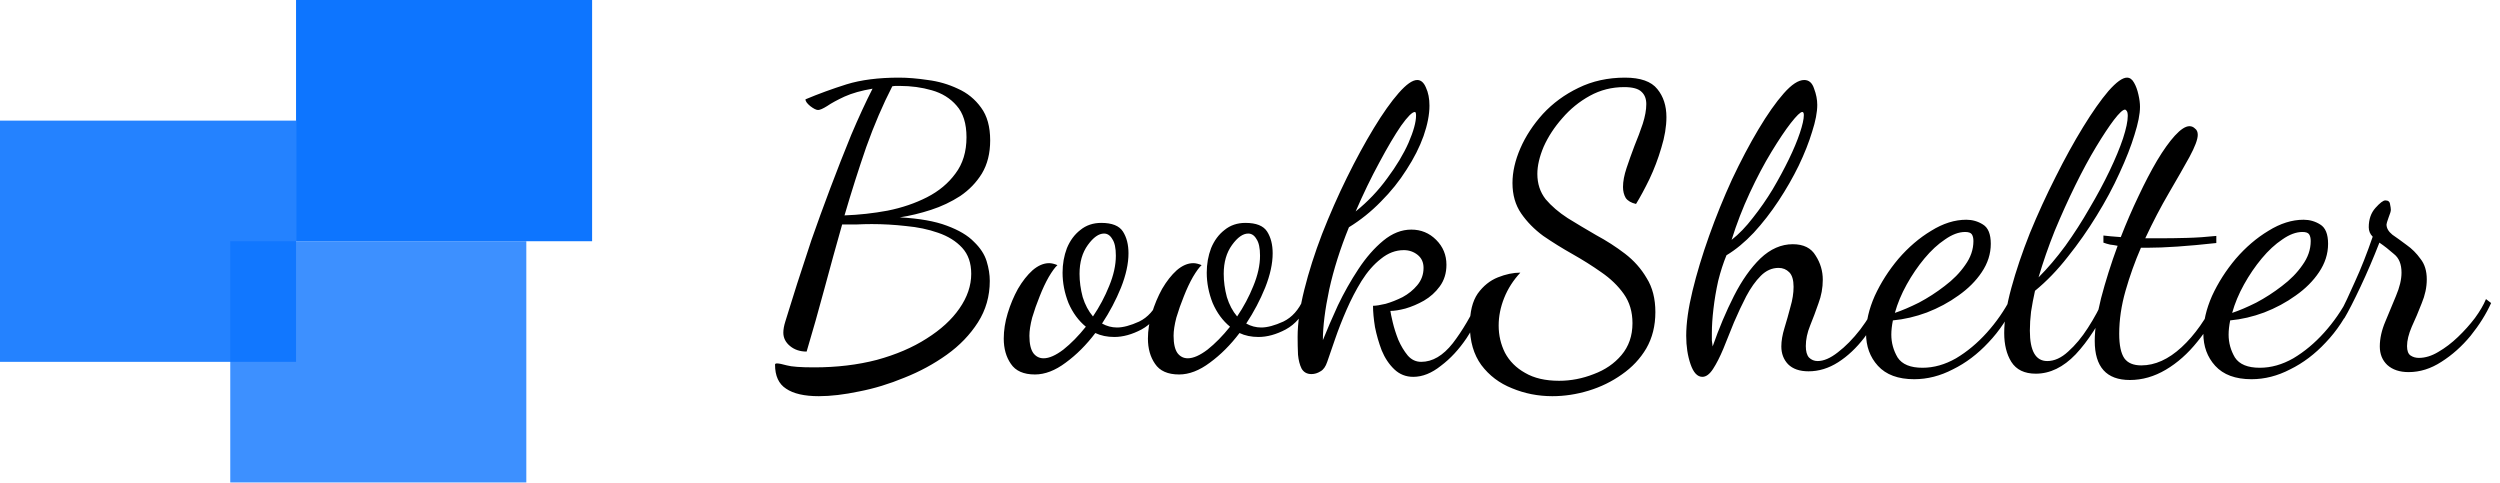
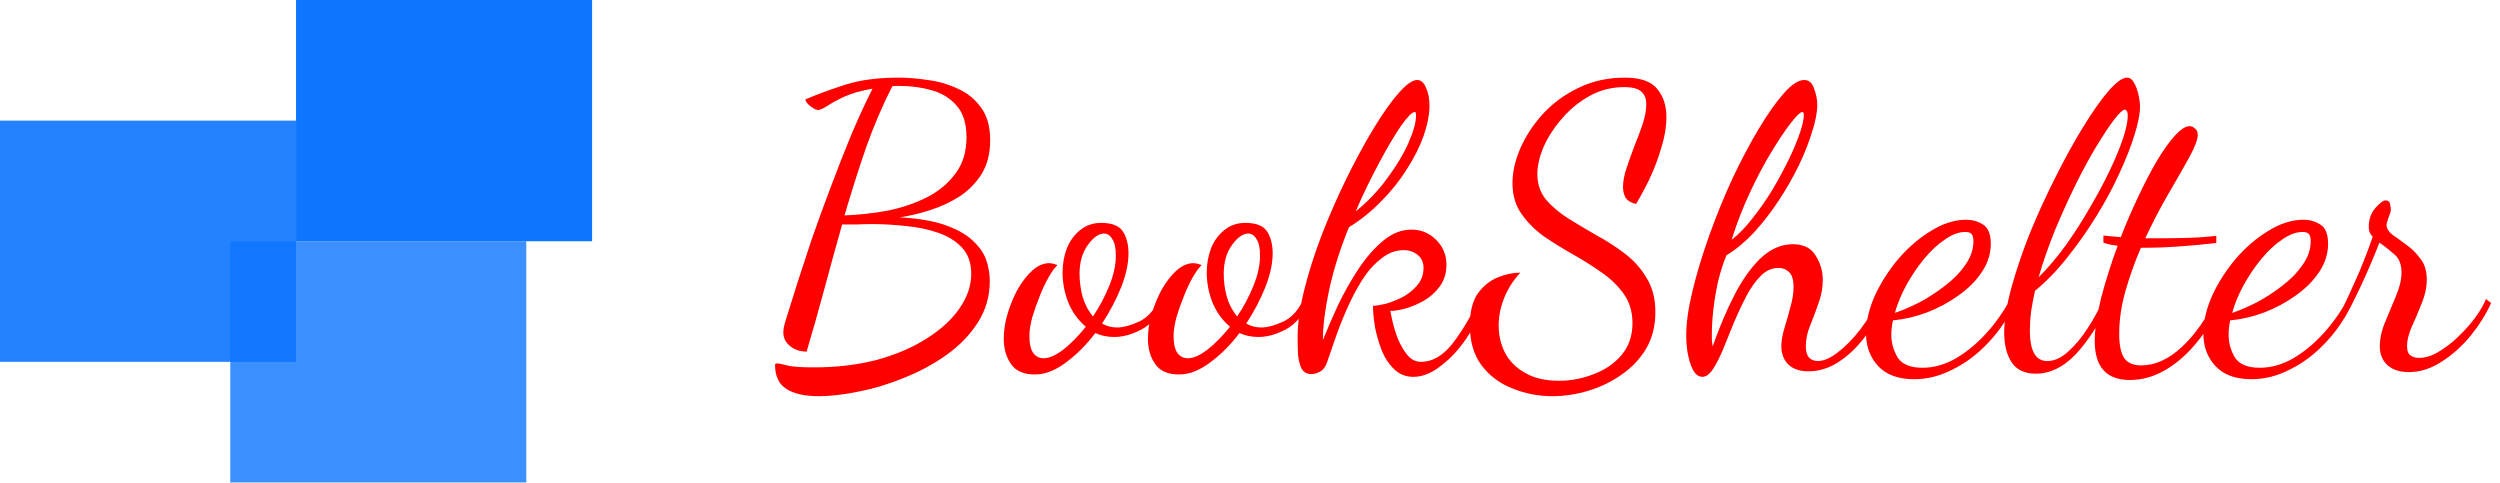
<svg xmlns="http://www.w3.org/2000/svg" width="228" height="44" viewBox="0 0 228 44" fill="none">
  <rect y="11" width="27" height="22" fill="#0D75FF" fill-opacity="0.9" />
  <rect x="27" width="27" height="22" fill="#0D75FF" />
  <rect x="21" y="22" width="27" height="22" fill="#0D75FF" fill-opacity="0.8" />
-   <path d="M74.68 36.132C73.36 36.132 72.364 35.904 71.692 35.448C71.02 35.016 70.684 34.284 70.684 33.252C70.684 33.18 70.744 33.144 70.864 33.144C71.032 33.144 71.332 33.204 71.764 33.324C72.196 33.444 73.024 33.504 74.248 33.504C76.312 33.504 78.22 33.276 79.972 32.82C81.724 32.34 83.236 31.692 84.508 30.876C85.804 30.06 86.8 29.148 87.496 28.14C88.216 27.108 88.576 26.052 88.576 24.972C88.576 23.988 88.3 23.196 87.748 22.596C87.196 21.996 86.464 21.54 85.552 21.228C84.664 20.916 83.692 20.712 82.636 20.616C81.58 20.496 80.536 20.436 79.504 20.436C79.048 20.436 78.58 20.448 78.1 20.472C77.644 20.472 77.212 20.472 76.804 20.472C76.252 22.416 75.712 24.372 75.184 26.34C74.656 28.308 74.116 30.216 73.564 32.064C72.964 32.064 72.46 31.896 72.052 31.56C71.644 31.224 71.44 30.816 71.44 30.336C71.44 30.048 71.5 29.712 71.62 29.328C71.74 28.944 71.848 28.596 71.944 28.284C72.088 27.804 72.34 27 72.7 25.872C73.06 24.744 73.492 23.424 73.996 21.912C74.524 20.4 75.1 18.816 75.724 17.16C76.348 15.504 76.984 13.884 77.632 12.3C78.304 10.716 78.952 9.312 79.576 8.088C78.568 8.256 77.716 8.496 77.02 8.808C76.348 9.12 75.82 9.408 75.436 9.672C75.052 9.912 74.776 10.032 74.608 10.032C74.44 10.032 74.2 9.912 73.888 9.672C73.6 9.432 73.456 9.228 73.456 9.06C74.656 8.556 75.904 8.1 77.2 7.692C78.52 7.284 80.116 7.08 81.988 7.08C82.78 7.08 83.656 7.152 84.616 7.296C85.576 7.416 86.488 7.68 87.352 8.088C88.216 8.472 88.924 9.048 89.476 9.816C90.028 10.56 90.304 11.556 90.304 12.804C90.304 13.98 90.052 14.988 89.548 15.828C89.044 16.644 88.384 17.328 87.568 17.88C86.752 18.408 85.864 18.828 84.904 19.14C83.944 19.452 82.996 19.68 82.06 19.824C83.836 19.92 85.264 20.172 86.344 20.58C87.448 20.988 88.276 21.48 88.828 22.056C89.404 22.608 89.788 23.196 89.98 23.82C90.172 24.444 90.268 25.044 90.268 25.62C90.268 27.012 89.908 28.272 89.188 29.4C88.468 30.528 87.52 31.512 86.344 32.352C85.168 33.192 83.884 33.888 82.492 34.44C81.1 35.016 79.72 35.436 78.352 35.7C76.984 35.988 75.76 36.132 74.68 36.132ZM77.02 19.644C78.34 19.596 79.648 19.452 80.944 19.212C82.264 18.948 83.464 18.54 84.544 17.988C85.624 17.436 86.488 16.716 87.136 15.828C87.808 14.94 88.144 13.836 88.144 12.516C88.144 11.268 87.844 10.308 87.244 9.636C86.668 8.964 85.912 8.496 84.976 8.232C84.064 7.968 83.092 7.836 82.06 7.836C81.94 7.836 81.82 7.836 81.7 7.836C81.604 7.836 81.496 7.848 81.376 7.872C80.512 9.552 79.72 11.4 79 13.416C78.304 15.432 77.644 17.508 77.02 19.644ZM94.386 34.152C93.354 34.152 92.622 33.828 92.19 33.18C91.758 32.556 91.542 31.788 91.542 30.876C91.542 30.132 91.662 29.364 91.902 28.572C92.142 27.78 92.454 27.036 92.838 26.34C93.246 25.644 93.69 25.08 94.17 24.648C94.674 24.216 95.178 24 95.682 24C95.898 24 96.15 24.06 96.438 24.18C96.222 24.372 95.958 24.732 95.646 25.26C95.358 25.764 95.082 26.352 94.818 27.024C94.554 27.672 94.326 28.32 94.134 28.968C93.966 29.616 93.882 30.168 93.882 30.624C93.882 31.344 94.002 31.872 94.242 32.208C94.482 32.52 94.794 32.676 95.178 32.676C95.682 32.676 96.282 32.412 96.978 31.884C97.674 31.332 98.358 30.636 99.03 29.796C98.358 29.244 97.83 28.524 97.446 27.636C97.086 26.724 96.906 25.8 96.906 24.864C96.906 24.072 97.038 23.328 97.302 22.632C97.59 21.936 97.998 21.384 98.526 20.976C99.054 20.544 99.69 20.328 100.434 20.328C101.418 20.328 102.078 20.592 102.414 21.12C102.75 21.648 102.918 22.308 102.918 23.1C102.918 24.036 102.69 25.08 102.234 26.232C101.778 27.36 101.202 28.452 100.506 29.508C100.938 29.748 101.394 29.868 101.874 29.868C102.426 29.868 103.098 29.688 103.89 29.328C104.682 28.944 105.294 28.26 105.726 27.276L106.158 27.636C105.678 28.764 104.994 29.568 104.106 30.048C103.242 30.504 102.414 30.732 101.622 30.732C100.974 30.732 100.398 30.612 99.894 30.372C99.078 31.452 98.178 32.352 97.194 33.072C96.234 33.792 95.298 34.152 94.386 34.152ZM99.678 28.86C100.278 27.972 100.77 27.048 101.154 26.088C101.562 25.104 101.766 24.18 101.766 23.316C101.766 22.62 101.658 22.116 101.442 21.804C101.25 21.468 100.998 21.3 100.686 21.3C100.206 21.3 99.714 21.648 99.21 22.344C98.706 23.04 98.454 23.916 98.454 24.972C98.454 25.668 98.55 26.376 98.742 27.096C98.958 27.792 99.27 28.38 99.678 28.86ZM107.535 34.152C106.503 34.152 105.771 33.828 105.339 33.18C104.907 32.556 104.691 31.788 104.691 30.876C104.691 30.132 104.811 29.364 105.051 28.572C105.291 27.78 105.603 27.036 105.987 26.34C106.395 25.644 106.839 25.08 107.319 24.648C107.823 24.216 108.327 24 108.831 24C109.047 24 109.299 24.06 109.587 24.18C109.371 24.372 109.107 24.732 108.795 25.26C108.507 25.764 108.231 26.352 107.967 27.024C107.703 27.672 107.475 28.32 107.283 28.968C107.115 29.616 107.031 30.168 107.031 30.624C107.031 31.344 107.151 31.872 107.391 32.208C107.631 32.52 107.943 32.676 108.327 32.676C108.831 32.676 109.431 32.412 110.127 31.884C110.823 31.332 111.507 30.636 112.179 29.796C111.507 29.244 110.979 28.524 110.595 27.636C110.235 26.724 110.055 25.8 110.055 24.864C110.055 24.072 110.187 23.328 110.451 22.632C110.739 21.936 111.147 21.384 111.675 20.976C112.203 20.544 112.839 20.328 113.583 20.328C114.567 20.328 115.227 20.592 115.563 21.12C115.899 21.648 116.067 22.308 116.067 23.1C116.067 24.036 115.839 25.08 115.383 26.232C114.927 27.36 114.351 28.452 113.655 29.508C114.087 29.748 114.543 29.868 115.023 29.868C115.575 29.868 116.247 29.688 117.039 29.328C117.831 28.944 118.443 28.26 118.875 27.276L119.307 27.636C118.827 28.764 118.143 29.568 117.255 30.048C116.391 30.504 115.563 30.732 114.771 30.732C114.123 30.732 113.547 30.612 113.043 30.372C112.227 31.452 111.327 32.352 110.343 33.072C109.383 33.792 108.447 34.152 107.535 34.152ZM112.827 28.86C113.427 27.972 113.919 27.048 114.303 26.088C114.711 25.104 114.915 24.18 114.915 23.316C114.915 22.62 114.807 22.116 114.591 21.804C114.399 21.468 114.147 21.3 113.835 21.3C113.355 21.3 112.863 21.648 112.359 22.344C111.855 23.04 111.603 23.916 111.603 24.972C111.603 25.668 111.699 26.376 111.891 27.096C112.107 27.792 112.419 28.38 112.827 28.86ZM128.891 34.368C128.219 34.368 127.643 34.14 127.163 33.684C126.683 33.228 126.299 32.652 126.011 31.956C125.747 31.26 125.543 30.552 125.399 29.832C125.279 29.088 125.219 28.44 125.219 27.888C125.483 27.888 125.867 27.828 126.371 27.708C126.875 27.564 127.391 27.36 127.919 27.096C128.447 26.808 128.891 26.448 129.251 26.016C129.635 25.56 129.827 25.032 129.827 24.432C129.827 23.928 129.647 23.532 129.287 23.244C128.927 22.956 128.507 22.812 128.027 22.812C127.283 22.812 126.587 23.076 125.939 23.604C125.291 24.108 124.703 24.78 124.175 25.62C123.671 26.436 123.215 27.312 122.807 28.248C122.399 29.184 122.051 30.072 121.763 30.912C121.475 31.752 121.235 32.448 121.043 33C120.899 33.432 120.695 33.72 120.431 33.864C120.167 34.032 119.891 34.116 119.603 34.116C119.195 34.116 118.895 33.948 118.703 33.612C118.535 33.276 118.427 32.856 118.379 32.352C118.355 31.824 118.343 31.284 118.343 30.732C118.343 29.484 118.547 28.044 118.955 26.412C119.363 24.78 119.903 23.088 120.575 21.336C121.271 19.56 122.027 17.844 122.843 16.188C123.659 14.532 124.475 13.032 125.291 11.688C126.107 10.344 126.863 9.276 127.559 8.484C128.255 7.692 128.819 7.296 129.251 7.296C129.587 7.296 129.851 7.524 130.043 7.98C130.259 8.436 130.367 8.988 130.367 9.636C130.367 10.452 130.187 11.376 129.827 12.408C129.467 13.416 128.951 14.436 128.279 15.468C127.631 16.5 126.851 17.472 125.939 18.384C125.051 19.296 124.079 20.076 123.023 20.724C122.231 22.668 121.631 24.564 121.223 26.412C120.839 28.236 120.647 29.772 120.647 31.02C121.031 30.06 121.487 29.004 122.015 27.852C122.567 26.7 123.191 25.596 123.887 24.54C124.583 23.484 125.339 22.62 126.155 21.948C126.971 21.276 127.823 20.94 128.711 20.94C129.599 20.94 130.355 21.252 130.979 21.876C131.603 22.5 131.915 23.256 131.915 24.144C131.915 24.912 131.711 25.572 131.303 26.124C130.919 26.652 130.439 27.084 129.863 27.42C129.311 27.732 128.747 27.972 128.171 28.14C127.619 28.284 127.163 28.356 126.803 28.356C126.827 28.548 126.899 28.896 127.019 29.4C127.139 29.904 127.307 30.432 127.523 30.984C127.763 31.536 128.051 32.016 128.387 32.424C128.723 32.808 129.131 33 129.611 33C130.643 33 131.603 32.436 132.491 31.308C133.379 30.156 134.195 28.764 134.939 27.132L135.299 27.492C134.963 28.668 134.447 29.784 133.751 30.84C133.055 31.872 132.275 32.712 131.411 33.36C130.571 34.032 129.731 34.368 128.891 34.368ZM123.635 19.284C124.739 18.396 125.699 17.388 126.515 16.26C127.355 15.132 128.003 14.052 128.459 13.02C128.915 11.964 129.143 11.136 129.143 10.536C129.143 10.32 129.107 10.212 129.035 10.212C128.795 10.212 128.375 10.632 127.775 11.472C127.199 12.312 126.539 13.428 125.795 14.82C125.051 16.188 124.331 17.676 123.635 19.284ZM141.574 36.132C140.278 36.132 139.054 35.892 137.902 35.412C136.75 34.956 135.814 34.248 135.094 33.288C134.398 32.328 134.05 31.128 134.05 29.688C134.05 28.44 134.29 27.468 134.77 26.772C135.274 26.076 135.886 25.584 136.606 25.296C137.326 25.008 138.01 24.864 138.658 24.864C138.01 25.56 137.518 26.328 137.182 27.168C136.846 28.008 136.678 28.848 136.678 29.688C136.678 30.576 136.87 31.404 137.254 32.172C137.662 32.94 138.274 33.552 139.09 34.008C139.906 34.488 140.938 34.728 142.186 34.728C143.266 34.728 144.322 34.524 145.354 34.116C146.386 33.732 147.226 33.156 147.874 32.388C148.546 31.596 148.882 30.624 148.882 29.472C148.882 28.44 148.618 27.552 148.09 26.808C147.562 26.064 146.878 25.404 146.038 24.828C145.222 24.252 144.346 23.7 143.41 23.172C142.474 22.644 141.586 22.092 140.746 21.516C139.93 20.916 139.258 20.232 138.73 19.464C138.202 18.696 137.938 17.772 137.938 16.692C137.938 15.684 138.178 14.628 138.658 13.524C139.138 12.42 139.822 11.376 140.71 10.392C141.622 9.408 142.702 8.616 143.95 8.016C145.222 7.392 146.638 7.08 148.198 7.08C149.614 7.08 150.598 7.428 151.15 8.124C151.702 8.796 151.978 9.648 151.978 10.68C151.978 11.544 151.822 12.48 151.51 13.488C151.222 14.472 150.862 15.42 150.43 16.332C149.998 17.22 149.59 17.976 149.206 18.6C148.774 18.504 148.462 18.324 148.27 18.06C148.102 17.772 148.018 17.436 148.018 17.052C148.018 16.548 148.126 15.972 148.342 15.324C148.558 14.676 148.798 14.004 149.062 13.308C149.35 12.612 149.602 11.94 149.818 11.292C150.034 10.62 150.142 10.02 150.142 9.492C150.142 9.012 149.998 8.64 149.71 8.376C149.422 8.088 148.894 7.944 148.126 7.944C146.998 7.944 145.954 8.208 144.994 8.736C144.034 9.264 143.194 9.948 142.474 10.788C141.754 11.604 141.19 12.468 140.782 13.38C140.398 14.292 140.206 15.12 140.206 15.864C140.206 16.752 140.458 17.52 140.962 18.168C141.49 18.792 142.162 19.368 142.978 19.896C143.794 20.4 144.658 20.916 145.57 21.444C146.506 21.948 147.382 22.512 148.198 23.136C149.014 23.76 149.674 24.504 150.178 25.368C150.706 26.208 150.97 27.24 150.97 28.464C150.97 29.712 150.694 30.816 150.142 31.776C149.59 32.712 148.846 33.504 147.91 34.152C146.998 34.8 145.99 35.292 144.886 35.628C143.782 35.964 142.678 36.132 141.574 36.132ZM155.258 34.368C154.802 34.368 154.442 33.984 154.178 33.216C153.914 32.448 153.782 31.584 153.782 30.624C153.782 29.472 153.974 28.104 154.358 26.52C154.742 24.936 155.246 23.268 155.87 21.516C156.494 19.764 157.19 18.048 157.958 16.368C158.75 14.688 159.554 13.164 160.37 11.796C161.186 10.428 161.954 9.336 162.674 8.52C163.394 7.704 164.018 7.296 164.546 7.296C164.978 7.296 165.278 7.56 165.446 8.088C165.638 8.592 165.734 9.084 165.734 9.564C165.734 10.236 165.578 11.052 165.266 12.012C164.978 12.972 164.57 14.004 164.042 15.108C163.514 16.188 162.902 17.256 162.206 18.312C161.51 19.368 160.754 20.34 159.938 21.228C159.122 22.092 158.294 22.776 157.454 23.28C157.166 23.976 156.914 24.756 156.698 25.62C156.506 26.484 156.362 27.336 156.266 28.176C156.17 28.992 156.122 29.724 156.122 30.372C156.122 30.636 156.122 30.864 156.122 31.056C156.146 31.248 156.17 31.428 156.194 31.596C156.77 29.94 157.418 28.404 158.138 26.988C158.858 25.572 159.662 24.432 160.55 23.568C161.462 22.704 162.446 22.272 163.502 22.272C164.486 22.272 165.182 22.62 165.59 23.316C166.022 23.988 166.238 24.72 166.238 25.512C166.238 26.256 166.106 26.976 165.842 27.672C165.602 28.368 165.35 29.04 165.086 29.688C164.822 30.336 164.69 30.96 164.69 31.56C164.69 32.04 164.786 32.388 164.978 32.604C165.194 32.82 165.458 32.928 165.77 32.928C166.322 32.928 166.934 32.664 167.606 32.136C168.302 31.608 168.986 30.912 169.658 30.048C170.33 29.16 170.906 28.2 171.386 27.168L171.854 27.6C171.35 28.776 170.738 29.844 170.018 30.804C169.298 31.74 168.506 32.484 167.642 33.036C166.778 33.588 165.878 33.864 164.942 33.864C164.126 33.864 163.502 33.648 163.07 33.216C162.662 32.784 162.458 32.244 162.458 31.596C162.458 31.092 162.554 30.528 162.746 29.904C162.938 29.28 163.118 28.644 163.286 27.996C163.478 27.348 163.574 26.736 163.574 26.16C163.574 25.536 163.442 25.092 163.178 24.828C162.914 24.564 162.59 24.432 162.206 24.432C161.606 24.432 161.066 24.672 160.586 25.152C160.106 25.632 159.662 26.256 159.254 27.024C158.87 27.768 158.498 28.56 158.138 29.4C157.802 30.24 157.478 31.044 157.166 31.812C156.854 32.556 156.542 33.168 156.23 33.648C155.918 34.128 155.594 34.368 155.258 34.368ZM157.922 21.876C158.594 21.348 159.242 20.676 159.866 19.86C160.514 19.044 161.114 18.18 161.666 17.268C162.218 16.332 162.71 15.42 163.142 14.532C163.574 13.644 163.91 12.84 164.15 12.12C164.39 11.4 164.51 10.86 164.51 10.5C164.51 10.308 164.462 10.212 164.366 10.212C164.198 10.212 163.85 10.548 163.322 11.22C162.818 11.868 162.23 12.744 161.558 13.848C160.886 14.952 160.226 16.2 159.578 17.592C158.93 18.984 158.378 20.412 157.922 21.876ZM174.576 34.584C173.112 34.584 172.008 34.176 171.264 33.36C170.543 32.568 170.183 31.584 170.183 30.408C170.183 29.328 170.447 28.188 170.976 26.988C171.528 25.788 172.248 24.66 173.136 23.604C174.048 22.548 175.044 21.696 176.124 21.048C177.204 20.376 178.272 20.04 179.328 20.04C179.88 20.04 180.384 20.184 180.84 20.472C181.32 20.76 181.56 21.348 181.56 22.236C181.56 23.148 181.284 24.012 180.732 24.828C180.204 25.62 179.496 26.328 178.608 26.952C177.744 27.576 176.784 28.092 175.728 28.5C174.696 28.884 173.664 29.124 172.632 29.22C172.584 29.46 172.548 29.688 172.524 29.904C172.5 30.12 172.488 30.324 172.488 30.516C172.488 31.26 172.68 31.956 173.063 32.604C173.472 33.228 174.228 33.54 175.332 33.54C176.364 33.54 177.384 33.252 178.392 32.676C179.4 32.076 180.336 31.296 181.2 30.336C182.064 29.376 182.796 28.32 183.396 27.168L183.828 27.492C183.18 28.932 182.352 30.18 181.344 31.236C180.36 32.292 179.28 33.108 178.104 33.684C176.952 34.284 175.776 34.584 174.576 34.584ZM172.812 28.536C173.46 28.32 174.192 28.008 175.008 27.6C175.824 27.168 176.604 26.664 177.348 26.088C178.116 25.512 178.74 24.876 179.22 24.18C179.724 23.484 179.976 22.752 179.976 21.984C179.976 21.72 179.928 21.516 179.832 21.372C179.736 21.228 179.532 21.156 179.22 21.156C178.644 21.156 178.032 21.384 177.384 21.84C176.736 22.272 176.112 22.848 175.512 23.568C174.912 24.288 174.372 25.08 173.892 25.944C173.412 26.808 173.052 27.672 172.812 28.536ZM185.664 34.08C184.632 34.08 183.888 33.72 183.432 33C183 32.304 182.784 31.428 182.784 30.372C182.784 29.22 183 27.852 183.432 26.268C183.864 24.684 184.428 23.016 185.124 21.264C185.844 19.512 186.624 17.808 187.464 16.152C188.304 14.472 189.144 12.948 189.984 11.58C190.824 10.212 191.592 9.12 192.288 8.304C193.008 7.488 193.572 7.08 193.98 7.08C194.244 7.08 194.46 7.236 194.628 7.548C194.796 7.836 194.928 8.196 195.024 8.628C195.12 9.036 195.168 9.408 195.168 9.744C195.168 10.392 195 11.244 194.664 12.3C194.352 13.332 193.896 14.496 193.296 15.792C192.72 17.064 192.024 18.36 191.208 19.68C190.416 20.976 189.54 22.224 188.58 23.424C187.644 24.624 186.648 25.656 185.592 26.52C185.448 27.168 185.328 27.804 185.232 28.428C185.16 29.028 185.124 29.604 185.124 30.156C185.124 32.004 185.652 32.928 186.708 32.928C187.356 32.928 187.992 32.64 188.616 32.064C189.264 31.488 189.864 30.768 190.416 29.904C190.992 29.016 191.484 28.104 191.892 27.168L192.432 27.456C191.472 29.496 190.428 31.116 189.3 32.316C188.172 33.492 186.96 34.08 185.664 34.08ZM185.916 25.296C186.756 24.456 187.572 23.496 188.364 22.416C189.156 21.312 189.888 20.172 190.56 18.996C191.256 17.82 191.868 16.68 192.396 15.576C192.924 14.472 193.332 13.488 193.62 12.624C193.908 11.736 194.052 11.052 194.052 10.572C194.052 10.332 194.016 10.176 193.944 10.104C193.896 10.032 193.848 9.996 193.8 9.996C193.608 9.996 193.272 10.308 192.792 10.932C192.336 11.532 191.796 12.348 191.172 13.38C190.548 14.412 189.912 15.588 189.264 16.908C188.616 18.228 187.992 19.608 187.392 21.048C186.816 22.488 186.324 23.904 185.916 25.296ZM194.244 34.656C192.108 34.656 191.04 33.468 191.04 31.092C191.04 30.036 191.232 28.74 191.616 27.204C192.024 25.644 192.528 24.048 193.128 22.416C192.888 22.368 192.66 22.332 192.444 22.308C192.228 22.26 192.024 22.2 191.832 22.128V21.48C192.024 21.504 192.252 21.528 192.516 21.552C192.78 21.576 193.08 21.6 193.416 21.624C193.92 20.328 194.46 19.08 195.036 17.88C195.612 16.656 196.176 15.576 196.728 14.64C197.304 13.68 197.844 12.924 198.348 12.372C198.876 11.796 199.32 11.508 199.68 11.508C199.872 11.508 200.04 11.58 200.184 11.724C200.352 11.844 200.436 12.036 200.436 12.3C200.436 12.708 200.184 13.38 199.68 14.316C199.176 15.228 198.552 16.32 197.808 17.592C197.064 18.864 196.344 20.244 195.648 21.732H196.98C197.772 21.732 198.6 21.72 199.464 21.696C200.352 21.672 201.24 21.612 202.128 21.516V22.164C199.512 22.452 197.4 22.596 195.792 22.596H195.252C194.7 23.868 194.232 25.176 193.848 26.52C193.464 27.864 193.272 29.172 193.272 30.444C193.272 31.476 193.428 32.22 193.74 32.676C194.052 33.108 194.568 33.324 195.288 33.324C196.536 33.324 197.76 32.772 198.96 31.668C200.16 30.564 201.216 29.064 202.128 27.168L202.596 27.528C202.02 28.872 201.288 30.084 200.4 31.164C199.536 32.244 198.576 33.096 197.52 33.72C196.464 34.344 195.372 34.656 194.244 34.656ZM205.337 34.584C203.873 34.584 202.769 34.176 202.025 33.36C201.305 32.568 200.945 31.584 200.945 30.408C200.945 29.328 201.209 28.188 201.737 26.988C202.289 25.788 203.009 24.66 203.897 23.604C204.809 22.548 205.805 21.696 206.885 21.048C207.965 20.376 209.033 20.04 210.089 20.04C210.641 20.04 211.145 20.184 211.601 20.472C212.081 20.76 212.321 21.348 212.321 22.236C212.321 23.148 212.045 24.012 211.493 24.828C210.965 25.62 210.257 26.328 209.369 26.952C208.505 27.576 207.545 28.092 206.489 28.5C205.457 28.884 204.425 29.124 203.393 29.22C203.345 29.46 203.309 29.688 203.285 29.904C203.261 30.12 203.249 30.324 203.249 30.516C203.249 31.26 203.441 31.956 203.825 32.604C204.233 33.228 204.989 33.54 206.093 33.54C207.125 33.54 208.145 33.252 209.153 32.676C210.161 32.076 211.097 31.296 211.961 30.336C212.825 29.376 213.557 28.32 214.157 27.168L214.589 27.492C213.941 28.932 213.113 30.18 212.105 31.236C211.121 32.292 210.041 33.108 208.865 33.684C207.713 34.284 206.537 34.584 205.337 34.584ZM203.573 28.536C204.221 28.32 204.953 28.008 205.769 27.6C206.585 27.168 207.365 26.664 208.109 26.088C208.877 25.512 209.501 24.876 209.981 24.18C210.485 23.484 210.737 22.752 210.737 21.984C210.737 21.72 210.689 21.516 210.593 21.372C210.497 21.228 210.293 21.156 209.981 21.156C209.405 21.156 208.793 21.384 208.145 21.84C207.497 22.272 206.873 22.848 206.273 23.568C205.673 24.288 205.133 25.08 204.653 25.944C204.173 26.808 203.813 27.672 203.573 28.536ZM219.666 33.936C218.85 33.936 218.202 33.72 217.722 33.288C217.266 32.856 217.038 32.292 217.038 31.596C217.038 30.876 217.206 30.12 217.542 29.328C217.878 28.536 218.202 27.756 218.514 26.988C218.85 26.196 219.018 25.488 219.018 24.864C219.018 24.096 218.79 23.532 218.334 23.172C217.902 22.788 217.458 22.44 217.002 22.128C216.45 23.544 215.874 24.888 215.274 26.16C214.674 27.432 214.182 28.392 213.798 29.04L213.474 28.428C213.81 27.804 214.242 26.892 214.77 25.692C215.322 24.492 215.862 23.124 216.39 21.588C216.15 21.348 216.03 21.06 216.03 20.724C216.03 20.004 216.234 19.416 216.642 18.96C217.05 18.504 217.35 18.276 217.542 18.276C217.806 18.276 217.95 18.396 217.974 18.636C218.022 18.852 218.046 19.02 218.046 19.14C218.046 19.26 217.974 19.5 217.83 19.86C217.71 20.196 217.65 20.4 217.65 20.472C217.65 20.808 217.83 21.12 218.189 21.408C218.574 21.672 219.006 21.984 219.486 22.344C219.966 22.68 220.386 23.1 220.746 23.604C221.13 24.084 221.322 24.708 221.322 25.476C221.322 26.196 221.166 26.928 220.854 27.672C220.566 28.416 220.266 29.124 219.954 29.796C219.666 30.468 219.522 31.056 219.522 31.56C219.522 31.992 219.63 32.28 219.846 32.424C220.062 32.568 220.314 32.64 220.602 32.64C221.178 32.64 221.766 32.46 222.366 32.1C222.99 31.74 223.59 31.284 224.166 30.732C224.742 30.18 225.258 29.604 225.714 29.004C226.17 28.38 226.506 27.804 226.722 27.276L227.19 27.636C226.734 28.644 226.11 29.64 225.318 30.624C224.526 31.584 223.638 32.376 222.654 33C221.694 33.624 220.698 33.936 219.666 33.936Z" fill="black" />
+   <path d="M74.68 36.132C73.36 36.132 72.364 35.904 71.692 35.448C71.02 35.016 70.684 34.284 70.684 33.252C70.684 33.18 70.744 33.144 70.864 33.144C71.032 33.144 71.332 33.204 71.764 33.324C72.196 33.444 73.024 33.504 74.248 33.504C76.312 33.504 78.22 33.276 79.972 32.82C81.724 32.34 83.236 31.692 84.508 30.876C85.804 30.06 86.8 29.148 87.496 28.14C88.216 27.108 88.576 26.052 88.576 24.972C88.576 23.988 88.3 23.196 87.748 22.596C87.196 21.996 86.464 21.54 85.552 21.228C84.664 20.916 83.692 20.712 82.636 20.616C81.58 20.496 80.536 20.436 79.504 20.436C79.048 20.436 78.58 20.448 78.1 20.472C77.644 20.472 77.212 20.472 76.804 20.472C76.252 22.416 75.712 24.372 75.184 26.34C74.656 28.308 74.116 30.216 73.564 32.064C72.964 32.064 72.46 31.896 72.052 31.56C71.644 31.224 71.44 30.816 71.44 30.336C71.44 30.048 71.5 29.712 71.62 29.328C71.74 28.944 71.848 28.596 71.944 28.284C72.088 27.804 72.34 27 72.7 25.872C73.06 24.744 73.492 23.424 73.996 21.912C74.524 20.4 75.1 18.816 75.724 17.16C76.348 15.504 76.984 13.884 77.632 12.3C78.304 10.716 78.952 9.312 79.576 8.088C78.568 8.256 77.716 8.496 77.02 8.808C76.348 9.12 75.82 9.408 75.436 9.672C75.052 9.912 74.776 10.032 74.608 10.032C74.44 10.032 74.2 9.912 73.888 9.672C73.6 9.432 73.456 9.228 73.456 9.06C74.656 8.556 75.904 8.1 77.2 7.692C78.52 7.284 80.116 7.08 81.988 7.08C82.78 7.08 83.656 7.152 84.616 7.296C85.576 7.416 86.488 7.68 87.352 8.088C88.216 8.472 88.924 9.048 89.476 9.816C90.028 10.56 90.304 11.556 90.304 12.804C90.304 13.98 90.052 14.988 89.548 15.828C89.044 16.644 88.384 17.328 87.568 17.88C86.752 18.408 85.864 18.828 84.904 19.14C83.944 19.452 82.996 19.68 82.06 19.824C83.836 19.92 85.264 20.172 86.344 20.58C87.448 20.988 88.276 21.48 88.828 22.056C89.404 22.608 89.788 23.196 89.98 23.82C90.172 24.444 90.268 25.044 90.268 25.62C90.268 27.012 89.908 28.272 89.188 29.4C88.468 30.528 87.52 31.512 86.344 32.352C85.168 33.192 83.884 33.888 82.492 34.44C81.1 35.016 79.72 35.436 78.352 35.7C76.984 35.988 75.76 36.132 74.68 36.132ZM77.02 19.644C78.34 19.596 79.648 19.452 80.944 19.212C82.264 18.948 83.464 18.54 84.544 17.988C85.624 17.436 86.488 16.716 87.136 15.828C87.808 14.94 88.144 13.836 88.144 12.516C88.144 11.268 87.844 10.308 87.244 9.636C86.668 8.964 85.912 8.496 84.976 8.232C84.064 7.968 83.092 7.836 82.06 7.836C81.94 7.836 81.82 7.836 81.7 7.836C81.604 7.836 81.496 7.848 81.376 7.872C80.512 9.552 79.72 11.4 79 13.416C78.304 15.432 77.644 17.508 77.02 19.644ZM94.386 34.152C93.354 34.152 92.622 33.828 92.19 33.18C91.758 32.556 91.542 31.788 91.542 30.876C91.542 30.132 91.662 29.364 91.902 28.572C92.142 27.78 92.454 27.036 92.838 26.34C93.246 25.644 93.69 25.08 94.17 24.648C94.674 24.216 95.178 24 95.682 24C95.898 24 96.15 24.06 96.438 24.18C96.222 24.372 95.958 24.732 95.646 25.26C95.358 25.764 95.082 26.352 94.818 27.024C94.554 27.672 94.326 28.32 94.134 28.968C93.966 29.616 93.882 30.168 93.882 30.624C93.882 31.344 94.002 31.872 94.242 32.208C94.482 32.52 94.794 32.676 95.178 32.676C95.682 32.676 96.282 32.412 96.978 31.884C97.674 31.332 98.358 30.636 99.03 29.796C98.358 29.244 97.83 28.524 97.446 27.636C97.086 26.724 96.906 25.8 96.906 24.864C96.906 24.072 97.038 23.328 97.302 22.632C97.59 21.936 97.998 21.384 98.526 20.976C99.054 20.544 99.69 20.328 100.434 20.328C101.418 20.328 102.078 20.592 102.414 21.12C102.75 21.648 102.918 22.308 102.918 23.1C102.918 24.036 102.69 25.08 102.234 26.232C101.778 27.36 101.202 28.452 100.506 29.508C100.938 29.748 101.394 29.868 101.874 29.868C102.426 29.868 103.098 29.688 103.89 29.328C104.682 28.944 105.294 28.26 105.726 27.276L106.158 27.636C105.678 28.764 104.994 29.568 104.106 30.048C103.242 30.504 102.414 30.732 101.622 30.732C100.974 30.732 100.398 30.612 99.894 30.372C99.078 31.452 98.178 32.352 97.194 33.072C96.234 33.792 95.298 34.152 94.386 34.152ZM99.678 28.86C100.278 27.972 100.77 27.048 101.154 26.088C101.562 25.104 101.766 24.18 101.766 23.316C101.766 22.62 101.658 22.116 101.442 21.804C101.25 21.468 100.998 21.3 100.686 21.3C100.206 21.3 99.714 21.648 99.21 22.344C98.706 23.04 98.454 23.916 98.454 24.972C98.454 25.668 98.55 26.376 98.742 27.096C98.958 27.792 99.27 28.38 99.678 28.86ZM107.535 34.152C106.503 34.152 105.771 33.828 105.339 33.18C104.907 32.556 104.691 31.788 104.691 30.876C104.691 30.132 104.811 29.364 105.051 28.572C105.291 27.78 105.603 27.036 105.987 26.34C106.395 25.644 106.839 25.08 107.319 24.648C107.823 24.216 108.327 24 108.831 24C109.047 24 109.299 24.06 109.587 24.18C109.371 24.372 109.107 24.732 108.795 25.26C108.507 25.764 108.231 26.352 107.967 27.024C107.703 27.672 107.475 28.32 107.283 28.968C107.115 29.616 107.031 30.168 107.031 30.624C107.031 31.344 107.151 31.872 107.391 32.208C107.631 32.52 107.943 32.676 108.327 32.676C108.831 32.676 109.431 32.412 110.127 31.884C110.823 31.332 111.507 30.636 112.179 29.796C111.507 29.244 110.979 28.524 110.595 27.636C110.235 26.724 110.055 25.8 110.055 24.864C110.055 24.072 110.187 23.328 110.451 22.632C110.739 21.936 111.147 21.384 111.675 20.976C112.203 20.544 112.839 20.328 113.583 20.328C114.567 20.328 115.227 20.592 115.563 21.12C115.899 21.648 116.067 22.308 116.067 23.1C116.067 24.036 115.839 25.08 115.383 26.232C114.927 27.36 114.351 28.452 113.655 29.508C114.087 29.748 114.543 29.868 115.023 29.868C115.575 29.868 116.247 29.688 117.039 29.328C117.831 28.944 118.443 28.26 118.875 27.276L119.307 27.636C118.827 28.764 118.143 29.568 117.255 30.048C116.391 30.504 115.563 30.732 114.771 30.732C114.123 30.732 113.547 30.612 113.043 30.372C112.227 31.452 111.327 32.352 110.343 33.072C109.383 33.792 108.447 34.152 107.535 34.152ZM112.827 28.86C113.427 27.972 113.919 27.048 114.303 26.088C114.711 25.104 114.915 24.18 114.915 23.316C114.915 22.62 114.807 22.116 114.591 21.804C114.399 21.468 114.147 21.3 113.835 21.3C113.355 21.3 112.863 21.648 112.359 22.344C111.855 23.04 111.603 23.916 111.603 24.972C111.603 25.668 111.699 26.376 111.891 27.096C112.107 27.792 112.419 28.38 112.827 28.86ZM128.891 34.368C128.219 34.368 127.643 34.14 127.163 33.684C126.683 33.228 126.299 32.652 126.011 31.956C125.747 31.26 125.543 30.552 125.399 29.832C125.279 29.088 125.219 28.44 125.219 27.888C125.483 27.888 125.867 27.828 126.371 27.708C126.875 27.564 127.391 27.36 127.919 27.096C128.447 26.808 128.891 26.448 129.251 26.016C129.635 25.56 129.827 25.032 129.827 24.432C129.827 23.928 129.647 23.532 129.287 23.244C128.927 22.956 128.507 22.812 128.027 22.812C127.283 22.812 126.587 23.076 125.939 23.604C125.291 24.108 124.703 24.78 124.175 25.62C123.671 26.436 123.215 27.312 122.807 28.248C122.399 29.184 122.051 30.072 121.763 30.912C121.475 31.752 121.235 32.448 121.043 33C120.899 33.432 120.695 33.72 120.431 33.864C120.167 34.032 119.891 34.116 119.603 34.116C119.195 34.116 118.895 33.948 118.703 33.612C118.535 33.276 118.427 32.856 118.379 32.352C118.355 31.824 118.343 31.284 118.343 30.732C118.343 29.484 118.547 28.044 118.955 26.412C119.363 24.78 119.903 23.088 120.575 21.336C121.271 19.56 122.027 17.844 122.843 16.188C123.659 14.532 124.475 13.032 125.291 11.688C126.107 10.344 126.863 9.276 127.559 8.484C128.255 7.692 128.819 7.296 129.251 7.296C129.587 7.296 129.851 7.524 130.043 7.98C130.259 8.436 130.367 8.988 130.367 9.636C130.367 10.452 130.187 11.376 129.827 12.408C129.467 13.416 128.951 14.436 128.279 15.468C127.631 16.5 126.851 17.472 125.939 18.384C125.051 19.296 124.079 20.076 123.023 20.724C122.231 22.668 121.631 24.564 121.223 26.412C120.839 28.236 120.647 29.772 120.647 31.02C121.031 30.06 121.487 29.004 122.015 27.852C122.567 26.7 123.191 25.596 123.887 24.54C124.583 23.484 125.339 22.62 126.155 21.948C126.971 21.276 127.823 20.94 128.711 20.94C129.599 20.94 130.355 21.252 130.979 21.876C131.603 22.5 131.915 23.256 131.915 24.144C131.915 24.912 131.711 25.572 131.303 26.124C130.919 26.652 130.439 27.084 129.863 27.42C129.311 27.732 128.747 27.972 128.171 28.14C127.619 28.284 127.163 28.356 126.803 28.356C126.827 28.548 126.899 28.896 127.019 29.4C127.139 29.904 127.307 30.432 127.523 30.984C127.763 31.536 128.051 32.016 128.387 32.424C128.723 32.808 129.131 33 129.611 33C130.643 33 131.603 32.436 132.491 31.308C133.379 30.156 134.195 28.764 134.939 27.132L135.299 27.492C134.963 28.668 134.447 29.784 133.751 30.84C133.055 31.872 132.275 32.712 131.411 33.36C130.571 34.032 129.731 34.368 128.891 34.368ZM123.635 19.284C124.739 18.396 125.699 17.388 126.515 16.26C127.355 15.132 128.003 14.052 128.459 13.02C128.915 11.964 129.143 11.136 129.143 10.536C129.143 10.32 129.107 10.212 129.035 10.212C128.795 10.212 128.375 10.632 127.775 11.472C127.199 12.312 126.539 13.428 125.795 14.82C125.051 16.188 124.331 17.676 123.635 19.284ZM141.574 36.132C140.278 36.132 139.054 35.892 137.902 35.412C136.75 34.956 135.814 34.248 135.094 33.288C134.398 32.328 134.05 31.128 134.05 29.688C134.05 28.44 134.29 27.468 134.77 26.772C135.274 26.076 135.886 25.584 136.606 25.296C137.326 25.008 138.01 24.864 138.658 24.864C138.01 25.56 137.518 26.328 137.182 27.168C136.846 28.008 136.678 28.848 136.678 29.688C136.678 30.576 136.87 31.404 137.254 32.172C137.662 32.94 138.274 33.552 139.09 34.008C139.906 34.488 140.938 34.728 142.186 34.728C143.266 34.728 144.322 34.524 145.354 34.116C146.386 33.732 147.226 33.156 147.874 32.388C148.546 31.596 148.882 30.624 148.882 29.472C148.882 28.44 148.618 27.552 148.09 26.808C147.562 26.064 146.878 25.404 146.038 24.828C145.222 24.252 144.346 23.7 143.41 23.172C142.474 22.644 141.586 22.092 140.746 21.516C139.93 20.916 139.258 20.232 138.73 19.464C138.202 18.696 137.938 17.772 137.938 16.692C137.938 15.684 138.178 14.628 138.658 13.524C139.138 12.42 139.822 11.376 140.71 10.392C141.622 9.408 142.702 8.616 143.95 8.016C145.222 7.392 146.638 7.08 148.198 7.08C149.614 7.08 150.598 7.428 151.15 8.124C151.702 8.796 151.978 9.648 151.978 10.68C151.978 11.544 151.822 12.48 151.51 13.488C151.222 14.472 150.862 15.42 150.43 16.332C149.998 17.22 149.59 17.976 149.206 18.6C148.774 18.504 148.462 18.324 148.27 18.06C148.102 17.772 148.018 17.436 148.018 17.052C148.018 16.548 148.126 15.972 148.342 15.324C148.558 14.676 148.798 14.004 149.062 13.308C149.35 12.612 149.602 11.94 149.818 11.292C150.034 10.62 150.142 10.02 150.142 9.492C150.142 9.012 149.998 8.64 149.71 8.376C149.422 8.088 148.894 7.944 148.126 7.944C146.998 7.944 145.954 8.208 144.994 8.736C144.034 9.264 143.194 9.948 142.474 10.788C141.754 11.604 141.19 12.468 140.782 13.38C140.398 14.292 140.206 15.12 140.206 15.864C140.206 16.752 140.458 17.52 140.962 18.168C141.49 18.792 142.162 19.368 142.978 19.896C143.794 20.4 144.658 20.916 145.57 21.444C146.506 21.948 147.382 22.512 148.198 23.136C149.014 23.76 149.674 24.504 150.178 25.368C150.706 26.208 150.97 27.24 150.97 28.464C150.97 29.712 150.694 30.816 150.142 31.776C149.59 32.712 148.846 33.504 147.91 34.152C146.998 34.8 145.99 35.292 144.886 35.628C143.782 35.964 142.678 36.132 141.574 36.132ZM155.258 34.368C154.802 34.368 154.442 33.984 154.178 33.216C153.914 32.448 153.782 31.584 153.782 30.624C153.782 29.472 153.974 28.104 154.358 26.52C154.742 24.936 155.246 23.268 155.87 21.516C156.494 19.764 157.19 18.048 157.958 16.368C158.75 14.688 159.554 13.164 160.37 11.796C161.186 10.428 161.954 9.336 162.674 8.52C163.394 7.704 164.018 7.296 164.546 7.296C164.978 7.296 165.278 7.56 165.446 8.088C165.638 8.592 165.734 9.084 165.734 9.564C165.734 10.236 165.578 11.052 165.266 12.012C164.978 12.972 164.57 14.004 164.042 15.108C163.514 16.188 162.902 17.256 162.206 18.312C161.51 19.368 160.754 20.34 159.938 21.228C159.122 22.092 158.294 22.776 157.454 23.28C157.166 23.976 156.914 24.756 156.698 25.62C156.506 26.484 156.362 27.336 156.266 28.176C156.17 28.992 156.122 29.724 156.122 30.372C156.122 30.636 156.122 30.864 156.122 31.056C156.146 31.248 156.17 31.428 156.194 31.596C156.77 29.94 157.418 28.404 158.138 26.988C158.858 25.572 159.662 24.432 160.55 23.568C161.462 22.704 162.446 22.272 163.502 22.272C164.486 22.272 165.182 22.62 165.59 23.316C166.022 23.988 166.238 24.72 166.238 25.512C166.238 26.256 166.106 26.976 165.842 27.672C165.602 28.368 165.35 29.04 165.086 29.688C164.822 30.336 164.69 30.96 164.69 31.56C164.69 32.04 164.786 32.388 164.978 32.604C165.194 32.82 165.458 32.928 165.77 32.928C166.322 32.928 166.934 32.664 167.606 32.136C168.302 31.608 168.986 30.912 169.658 30.048C170.33 29.16 170.906 28.2 171.386 27.168L171.854 27.6C171.35 28.776 170.738 29.844 170.018 30.804C169.298 31.74 168.506 32.484 167.642 33.036C166.778 33.588 165.878 33.864 164.942 33.864C164.126 33.864 163.502 33.648 163.07 33.216C162.662 32.784 162.458 32.244 162.458 31.596C162.458 31.092 162.554 30.528 162.746 29.904C162.938 29.28 163.118 28.644 163.286 27.996C163.478 27.348 163.574 26.736 163.574 26.16C163.574 25.536 163.442 25.092 163.178 24.828C162.914 24.564 162.59 24.432 162.206 24.432C161.606 24.432 161.066 24.672 160.586 25.152C160.106 25.632 159.662 26.256 159.254 27.024C158.87 27.768 158.498 28.56 158.138 29.4C157.802 30.24 157.478 31.044 157.166 31.812C156.854 32.556 156.542 33.168 156.23 33.648C155.918 34.128 155.594 34.368 155.258 34.368ZM157.922 21.876C158.594 21.348 159.242 20.676 159.866 19.86C160.514 19.044 161.114 18.18 161.666 17.268C162.218 16.332 162.71 15.42 163.142 14.532C163.574 13.644 163.91 12.84 164.15 12.12C164.39 11.4 164.51 10.86 164.51 10.5C164.51 10.308 164.462 10.212 164.366 10.212C164.198 10.212 163.85 10.548 163.322 11.22C162.818 11.868 162.23 12.744 161.558 13.848C160.886 14.952 160.226 16.2 159.578 17.592C158.93 18.984 158.378 20.412 157.922 21.876ZM174.576 34.584C173.112 34.584 172.008 34.176 171.264 33.36C170.543 32.568 170.183 31.584 170.183 30.408C170.183 29.328 170.447 28.188 170.976 26.988C171.528 25.788 172.248 24.66 173.136 23.604C174.048 22.548 175.044 21.696 176.124 21.048C177.204 20.376 178.272 20.04 179.328 20.04C179.88 20.04 180.384 20.184 180.84 20.472C181.32 20.76 181.56 21.348 181.56 22.236C181.56 23.148 181.284 24.012 180.732 24.828C180.204 25.62 179.496 26.328 178.608 26.952C177.744 27.576 176.784 28.092 175.728 28.5C174.696 28.884 173.664 29.124 172.632 29.22C172.584 29.46 172.548 29.688 172.524 29.904C172.5 30.12 172.488 30.324 172.488 30.516C172.488 31.26 172.68 31.956 173.063 32.604C173.472 33.228 174.228 33.54 175.332 33.54C176.364 33.54 177.384 33.252 178.392 32.676C179.4 32.076 180.336 31.296 181.2 30.336C182.064 29.376 182.796 28.32 183.396 27.168L183.828 27.492C183.18 28.932 182.352 30.18 181.344 31.236C180.36 32.292 179.28 33.108 178.104 33.684C176.952 34.284 175.776 34.584 174.576 34.584ZM172.812 28.536C173.46 28.32 174.192 28.008 175.008 27.6C175.824 27.168 176.604 26.664 177.348 26.088C178.116 25.512 178.74 24.876 179.22 24.18C179.724 23.484 179.976 22.752 179.976 21.984C179.976 21.72 179.928 21.516 179.832 21.372C179.736 21.228 179.532 21.156 179.22 21.156C178.644 21.156 178.032 21.384 177.384 21.84C176.736 22.272 176.112 22.848 175.512 23.568C174.912 24.288 174.372 25.08 173.892 25.944C173.412 26.808 173.052 27.672 172.812 28.536ZM185.664 34.08C184.632 34.08 183.888 33.72 183.432 33C183 32.304 182.784 31.428 182.784 30.372C182.784 29.22 183 27.852 183.432 26.268C183.864 24.684 184.428 23.016 185.124 21.264C185.844 19.512 186.624 17.808 187.464 16.152C188.304 14.472 189.144 12.948 189.984 11.58C190.824 10.212 191.592 9.12 192.288 8.304C193.008 7.488 193.572 7.08 193.98 7.08C194.244 7.08 194.46 7.236 194.628 7.548C194.796 7.836 194.928 8.196 195.024 8.628C195.12 9.036 195.168 9.408 195.168 9.744C195.168 10.392 195 11.244 194.664 12.3C194.352 13.332 193.896 14.496 193.296 15.792C192.72 17.064 192.024 18.36 191.208 19.68C190.416 20.976 189.54 22.224 188.58 23.424C187.644 24.624 186.648 25.656 185.592 26.52C185.448 27.168 185.328 27.804 185.232 28.428C185.16 29.028 185.124 29.604 185.124 30.156C185.124 32.004 185.652 32.928 186.708 32.928C187.356 32.928 187.992 32.64 188.616 32.064C189.264 31.488 189.864 30.768 190.416 29.904C190.992 29.016 191.484 28.104 191.892 27.168L192.432 27.456C191.472 29.496 190.428 31.116 189.3 32.316C188.172 33.492 186.96 34.08 185.664 34.08ZM185.916 25.296C186.756 24.456 187.572 23.496 188.364 22.416C189.156 21.312 189.888 20.172 190.56 18.996C191.256 17.82 191.868 16.68 192.396 15.576C192.924 14.472 193.332 13.488 193.62 12.624C193.908 11.736 194.052 11.052 194.052 10.572C194.052 10.332 194.016 10.176 193.944 10.104C193.896 10.032 193.848 9.996 193.8 9.996C193.608 9.996 193.272 10.308 192.792 10.932C192.336 11.532 191.796 12.348 191.172 13.38C190.548 14.412 189.912 15.588 189.264 16.908C188.616 18.228 187.992 19.608 187.392 21.048C186.816 22.488 186.324 23.904 185.916 25.296ZM194.244 34.656C192.108 34.656 191.04 33.468 191.04 31.092C191.04 30.036 191.232 28.74 191.616 27.204C192.024 25.644 192.528 24.048 193.128 22.416C192.888 22.368 192.66 22.332 192.444 22.308C192.228 22.26 192.024 22.2 191.832 22.128V21.48C192.024 21.504 192.252 21.528 192.516 21.552C192.78 21.576 193.08 21.6 193.416 21.624C193.92 20.328 194.46 19.08 195.036 17.88C195.612 16.656 196.176 15.576 196.728 14.64C197.304 13.68 197.844 12.924 198.348 12.372C198.876 11.796 199.32 11.508 199.68 11.508C199.872 11.508 200.04 11.58 200.184 11.724C200.352 11.844 200.436 12.036 200.436 12.3C200.436 12.708 200.184 13.38 199.68 14.316C199.176 15.228 198.552 16.32 197.808 17.592C197.064 18.864 196.344 20.244 195.648 21.732H196.98C197.772 21.732 198.6 21.72 199.464 21.696C200.352 21.672 201.24 21.612 202.128 21.516V22.164C199.512 22.452 197.4 22.596 195.792 22.596H195.252C194.7 23.868 194.232 25.176 193.848 26.52C193.464 27.864 193.272 29.172 193.272 30.444C193.272 31.476 193.428 32.22 193.74 32.676C194.052 33.108 194.568 33.324 195.288 33.324C196.536 33.324 197.76 32.772 198.96 31.668C200.16 30.564 201.216 29.064 202.128 27.168L202.596 27.528C202.02 28.872 201.288 30.084 200.4 31.164C199.536 32.244 198.576 33.096 197.52 33.72C196.464 34.344 195.372 34.656 194.244 34.656ZM205.337 34.584C203.873 34.584 202.769 34.176 202.025 33.36C201.305 32.568 200.945 31.584 200.945 30.408C200.945 29.328 201.209 28.188 201.737 26.988C202.289 25.788 203.009 24.66 203.897 23.604C204.809 22.548 205.805 21.696 206.885 21.048C207.965 20.376 209.033 20.04 210.089 20.04C210.641 20.04 211.145 20.184 211.601 20.472C212.081 20.76 212.321 21.348 212.321 22.236C212.321 23.148 212.045 24.012 211.493 24.828C210.965 25.62 210.257 26.328 209.369 26.952C208.505 27.576 207.545 28.092 206.489 28.5C205.457 28.884 204.425 29.124 203.393 29.22C203.345 29.46 203.309 29.688 203.285 29.904C203.261 30.12 203.249 30.324 203.249 30.516C203.249 31.26 203.441 31.956 203.825 32.604C204.233 33.228 204.989 33.54 206.093 33.54C207.125 33.54 208.145 33.252 209.153 32.676C210.161 32.076 211.097 31.296 211.961 30.336C212.825 29.376 213.557 28.32 214.157 27.168L214.589 27.492C213.941 28.932 213.113 30.18 212.105 31.236C211.121 32.292 210.041 33.108 208.865 33.684C207.713 34.284 206.537 34.584 205.337 34.584ZM203.573 28.536C204.221 28.32 204.953 28.008 205.769 27.6C206.585 27.168 207.365 26.664 208.109 26.088C208.877 25.512 209.501 24.876 209.981 24.18C210.485 23.484 210.737 22.752 210.737 21.984C210.737 21.72 210.689 21.516 210.593 21.372C210.497 21.228 210.293 21.156 209.981 21.156C209.405 21.156 208.793 21.384 208.145 21.84C207.497 22.272 206.873 22.848 206.273 23.568C205.673 24.288 205.133 25.08 204.653 25.944C204.173 26.808 203.813 27.672 203.573 28.536ZM219.666 33.936C218.85 33.936 218.202 33.72 217.722 33.288C217.266 32.856 217.038 32.292 217.038 31.596C217.038 30.876 217.206 30.12 217.542 29.328C217.878 28.536 218.202 27.756 218.514 26.988C218.85 26.196 219.018 25.488 219.018 24.864C219.018 24.096 218.79 23.532 218.334 23.172C217.902 22.788 217.458 22.44 217.002 22.128C216.45 23.544 215.874 24.888 215.274 26.16C214.674 27.432 214.182 28.392 213.798 29.04L213.474 28.428C213.81 27.804 214.242 26.892 214.77 25.692C215.322 24.492 215.862 23.124 216.39 21.588C216.15 21.348 216.03 21.06 216.03 20.724C216.03 20.004 216.234 19.416 216.642 18.96C217.05 18.504 217.35 18.276 217.542 18.276C217.806 18.276 217.95 18.396 217.974 18.636C218.022 18.852 218.046 19.02 218.046 19.14C218.046 19.26 217.974 19.5 217.83 19.86C217.71 20.196 217.65 20.4 217.65 20.472C217.65 20.808 217.83 21.12 218.189 21.408C218.574 21.672 219.006 21.984 219.486 22.344C219.966 22.68 220.386 23.1 220.746 23.604C221.13 24.084 221.322 24.708 221.322 25.476C221.322 26.196 221.166 26.928 220.854 27.672C220.566 28.416 220.266 29.124 219.954 29.796C219.666 30.468 219.522 31.056 219.522 31.56C219.522 31.992 219.63 32.28 219.846 32.424C220.062 32.568 220.314 32.64 220.602 32.64C221.178 32.64 221.766 32.46 222.366 32.1C222.99 31.74 223.59 31.284 224.166 30.732C224.742 30.18 225.258 29.604 225.714 29.004C226.17 28.38 226.506 27.804 226.722 27.276L227.19 27.636C226.734 28.644 226.11 29.64 225.318 30.624C224.526 31.584 223.638 32.376 222.654 33C221.694 33.624 220.698 33.936 219.666 33.936Z" fill="red" />
</svg>
